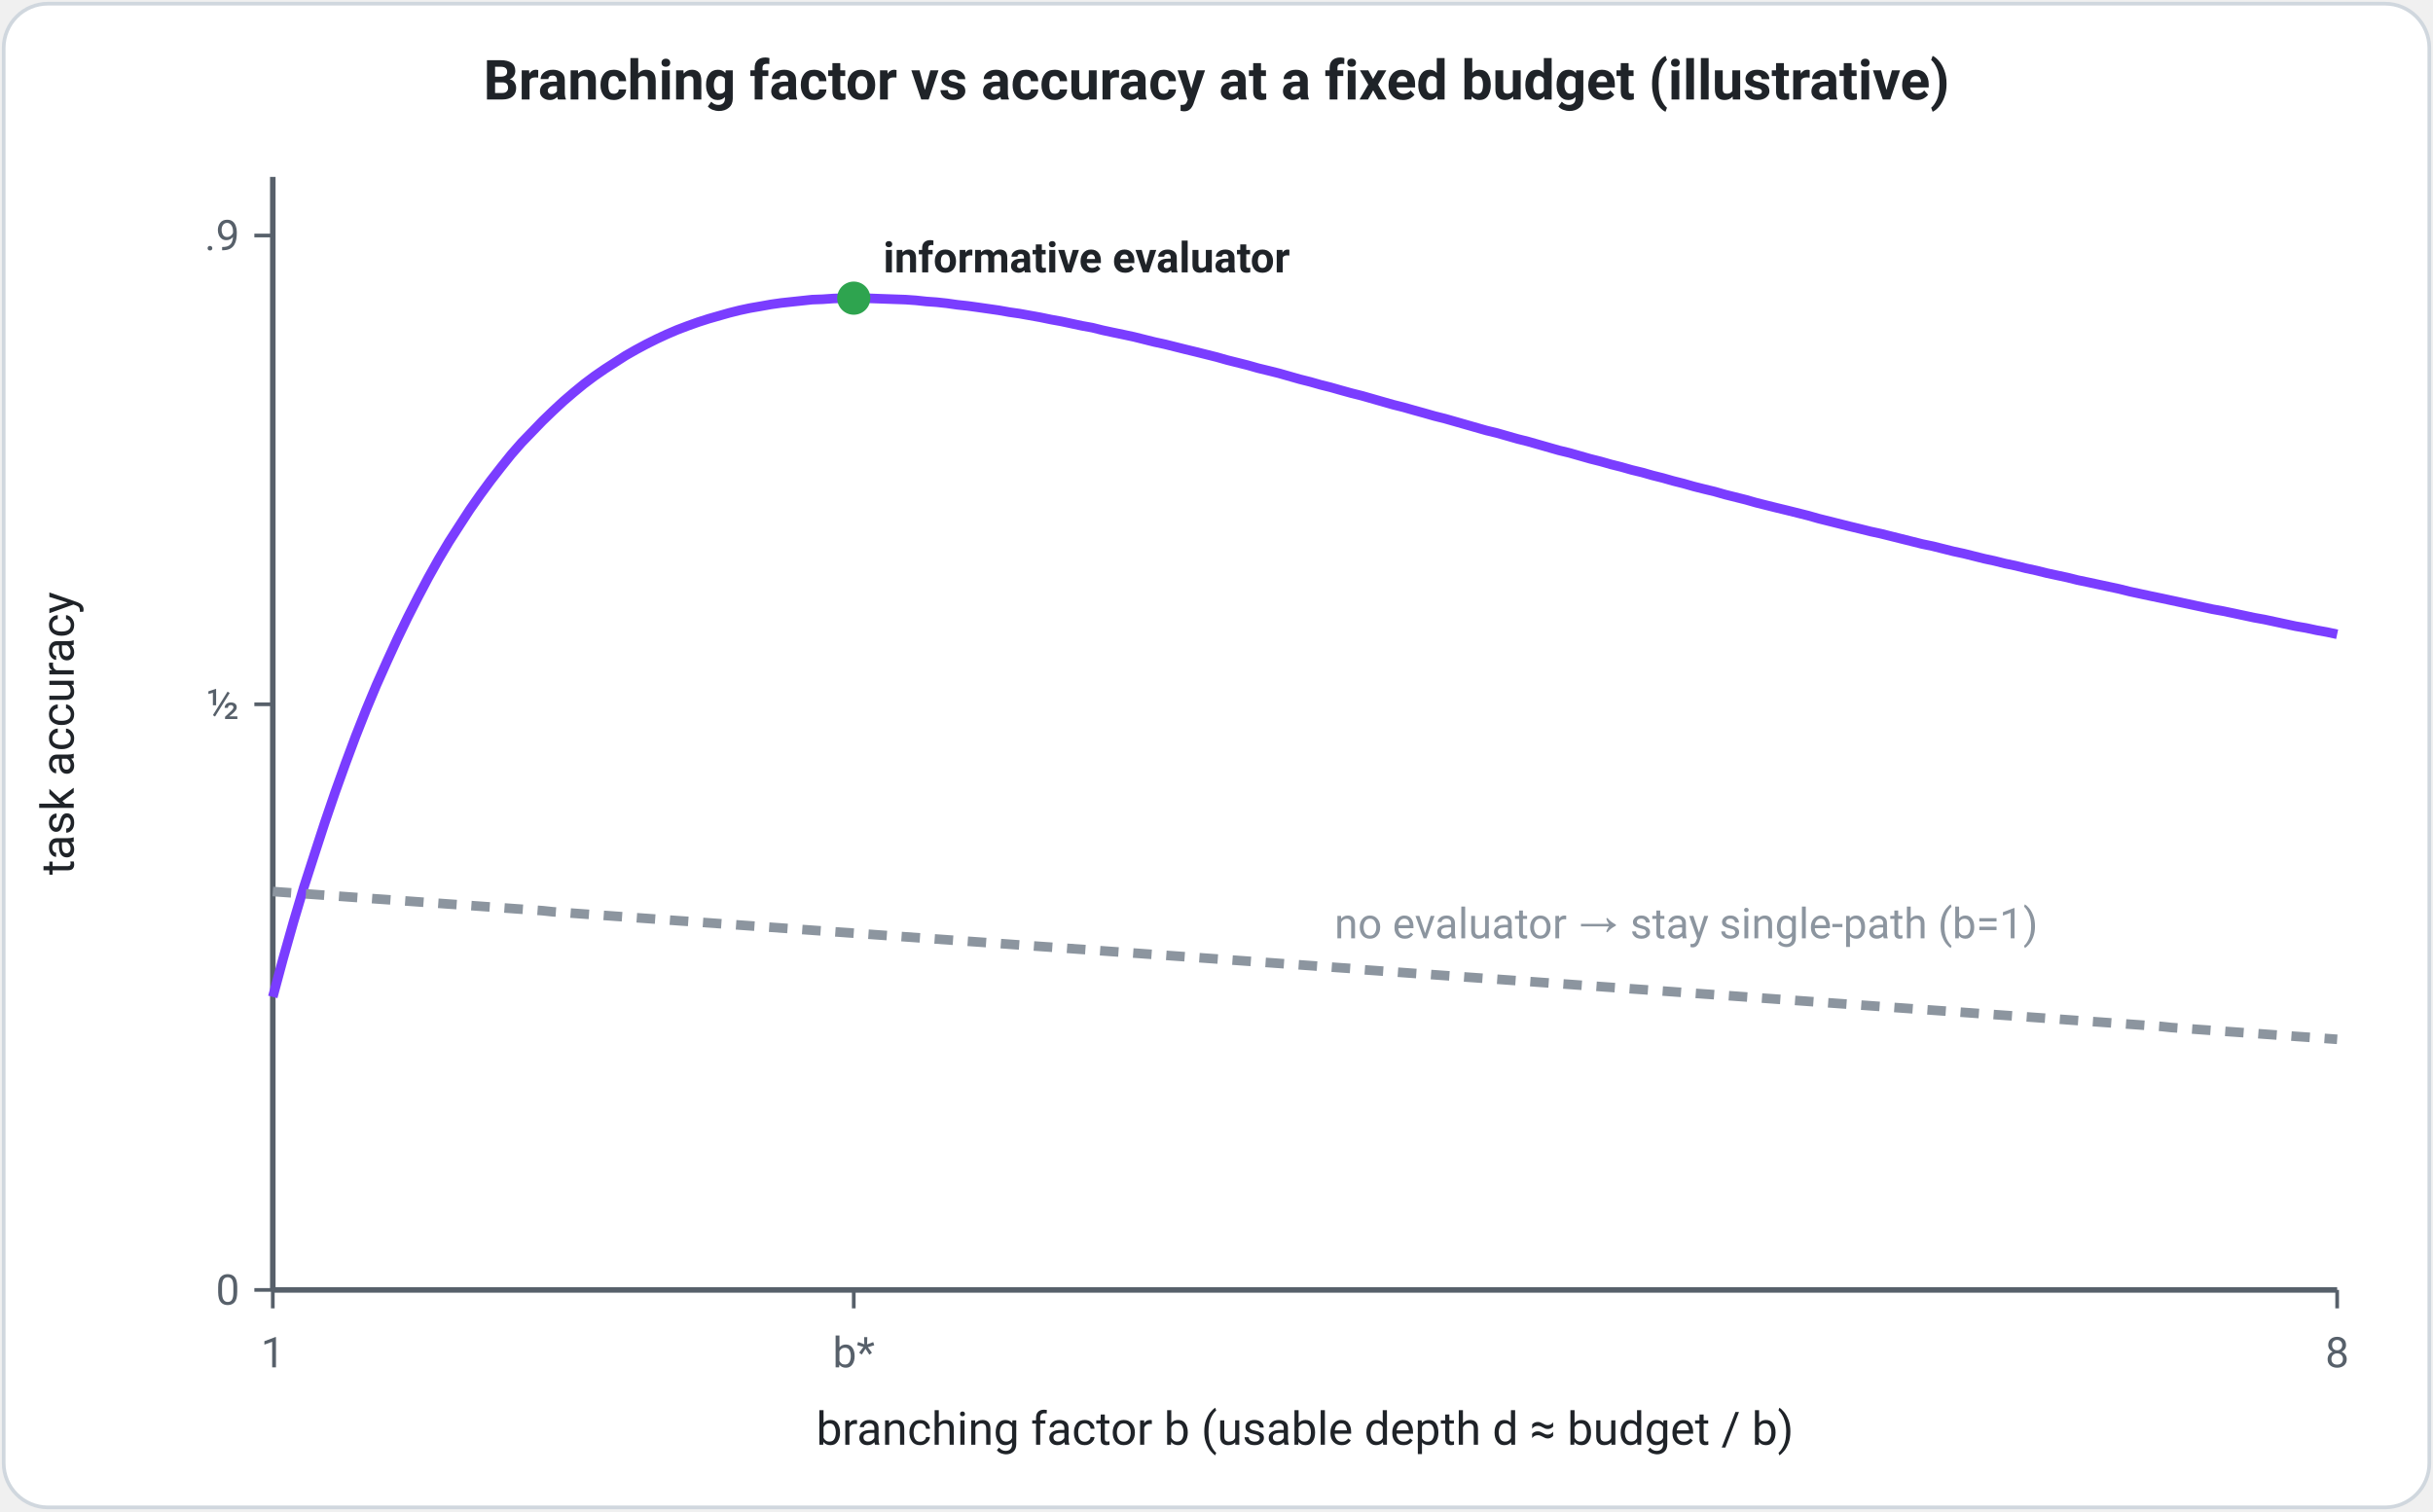
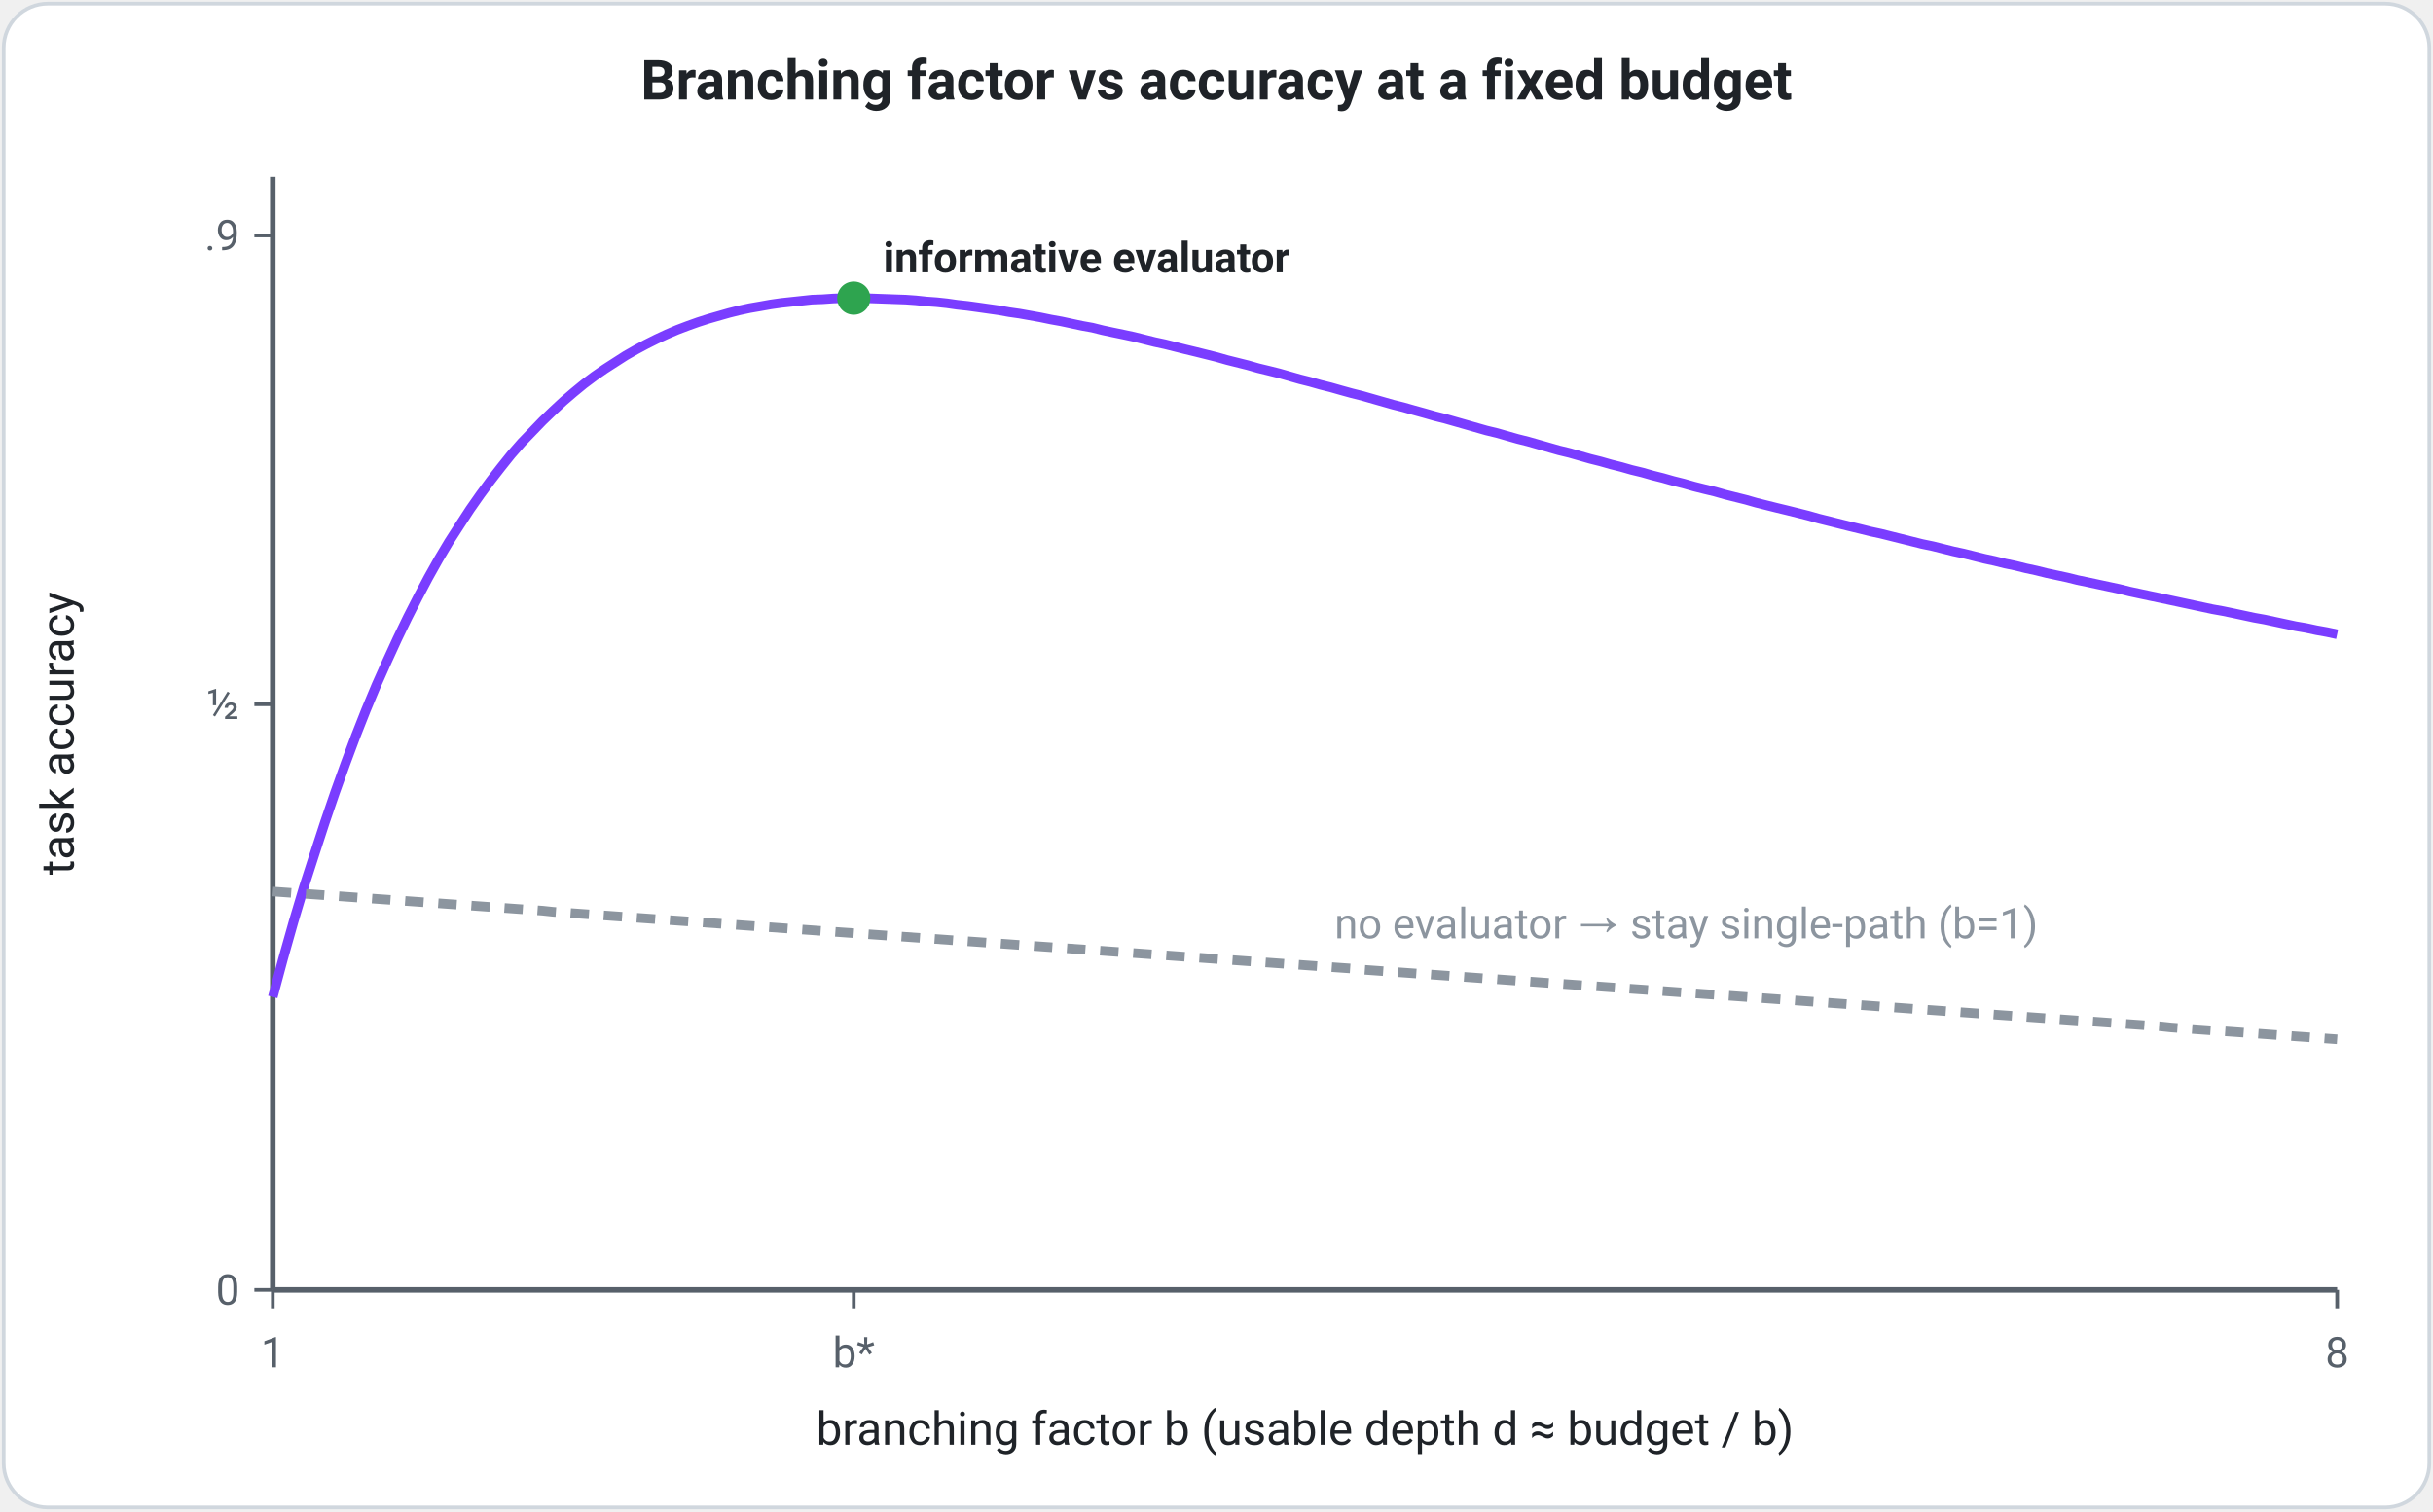
<svg xmlns="http://www.w3.org/2000/svg" viewBox="0 0 660 410" width="660" height="410" font-family="-apple-system,BlinkMacSystemFont,Segoe UI,Roboto,Helvetica,Arial,sans-serif">
  <rect x="1" y="1" width="658" height="408" rx="12" fill="#ffffff" stroke="#d0d7de" />
-   <text x="330.0" y="27" text-anchor="middle" font-size="15" font-weight="700" fill="#1f2328">Branching factor vs accuracy at a fixed budget  (illustrative)</text>
+   <text x="330.0" y="27" text-anchor="middle" font-size="15" font-weight="700" fill="#1f2328">Branching factor vs accuracy at a fixed budget</text>
  <line x1="74" y1="48" x2="74" y2="350" stroke="#57606a" stroke-width="1.5" />
  <line x1="74" y1="350" x2="634" y2="350" stroke="#57606a" stroke-width="1.5" />
  <line x1="74.0" y1="350" x2="74.0" y2="355" stroke="#57606a" />
  <text x="74.0" y="371" text-anchor="middle" font-size="11.5" fill="#57606a">1</text>
  <line x1="231.6" y1="350" x2="231.6" y2="355" stroke="#57606a" />
  <text x="231.6" y="371" text-anchor="middle" font-size="11.5" fill="#57606a">b*</text>
  <line x1="634.0" y1="350" x2="634.0" y2="355" stroke="#57606a" />
  <text x="634.0" y="371" text-anchor="middle" font-size="11.5" fill="#57606a">8</text>
  <line x1="69" y1="350.0" x2="74" y2="350.0" stroke="#57606a" />
  <text x="65" y="354.0" text-anchor="end" font-size="11.5" fill="#57606a">0</text>
  <line x1="69" y1="191.1" x2="74" y2="191.1" stroke="#57606a" />
  <text x="65" y="195.1" text-anchor="end" font-size="11.5" fill="#57606a">½</text>
  <line x1="69" y1="63.9" x2="74" y2="63.9" stroke="#57606a" />
  <text x="65" y="67.9" text-anchor="end" font-size="11.5" fill="#57606a">.9</text>
  <polyline points="74.0,270.5 76.8,260.1 79.6,250.2 82.4,240.8 85.3,231.8 88.1,223.2 90.9,215.0 93.7,207.2 96.5,199.7 99.3,192.6 102.1,185.9 105.0,179.4 107.8,173.3 110.6,167.5 113.4,162.0 116.2,156.7 119.0,151.7 121.8,147.0 124.7,142.5 127.5,138.2 130.3,134.2 133.1,130.4 135.9,126.8 138.7,123.3 141.5,120.1 144.4,117.1 147.2,114.2 150.0,111.5 152.8,108.9 155.6,106.5 158.4,104.2 161.2,102.1 164.1,100.1 166.9,98.3 169.7,96.5 172.5,94.9 175.3,93.4 178.1,92.0 180.9,90.7 183.7,89.5 186.6,88.4 189.4,87.4 192.2,86.5 195.0,85.7 197.8,84.9 200.6,84.2 203.4,83.6 206.3,83.1 209.1,82.6 211.9,82.2 214.7,81.9 217.5,81.6 220.3,81.3 223.1,81.2 226.0,81.0 228.8,80.9 231.6,80.9 234.4,80.9 237.2,81.0 240.0,81.1 242.8,81.2 245.7,81.3 248.5,81.5 251.3,81.8 254.1,82.0 256.9,82.3 259.7,82.7 262.5,83.0 265.4,83.4 268.2,83.8 271.0,84.2 273.8,84.7 276.6,85.1 279.4,85.6 282.2,86.1 285.1,86.7 287.9,87.2 290.7,87.8 293.5,88.4 296.3,88.9 299.1,89.6 301.9,90.2 304.8,90.8 307.6,91.4 310.4,92.1 313.2,92.8 316.0,93.4 318.8,94.1 321.6,94.8 324.5,95.5 327.3,96.2 330.1,96.9 332.9,97.7 335.7,98.4 338.5,99.1 341.3,99.9 344.2,100.6 347.0,101.3 349.8,102.1 352.6,102.9 355.4,103.6 358.2,104.4 361.0,105.1 363.8,105.9 366.7,106.7 369.5,107.4 372.3,108.2 375.1,109.0 377.9,109.8 380.7,110.5 383.5,111.3 386.4,112.1 389.2,112.9 392.0,113.6 394.8,114.4 397.6,115.2 400.4,116.0 403.2,116.8 406.1,117.5 408.9,118.3 411.7,119.1 414.5,119.8 417.3,120.6 420.1,121.4 422.9,122.2 425.8,122.9 428.6,123.7 431.4,124.5 434.2,125.2 437.0,126.0 439.8,126.7 442.6,127.5 445.5,128.2 448.3,129.0 451.1,129.7 453.9,130.5 456.7,131.2 459.5,132.0 462.3,132.7 465.2,133.4 468.0,134.2 470.8,134.9 473.6,135.6 476.4,136.4 479.2,137.1 482.0,137.8 484.9,138.5 487.7,139.2 490.5,139.9 493.3,140.7 496.1,141.4 498.9,142.1 501.7,142.8 504.6,143.5 507.4,144.2 510.2,144.8 513.0,145.5 515.8,146.2 518.6,146.9 521.4,147.6 524.3,148.2 527.1,148.9 529.9,149.6 532.7,150.2 535.5,150.9 538.3,151.6 541.1,152.2 543.9,152.9 546.8,153.5 549.6,154.2 552.4,154.8 555.2,155.5 558.0,156.1 560.8,156.7 563.6,157.4 566.5,158.0 569.3,158.6 572.1,159.2 574.9,159.8 577.7,160.5 580.5,161.1 583.3,161.7 586.2,162.3 589.0,162.9 591.8,163.5 594.6,164.1 597.4,164.7 600.2,165.3 603.0,165.8 605.9,166.4 608.7,167.0 611.5,167.6 614.3,168.1 617.1,168.7 619.9,169.3 622.7,169.9 625.6,170.4 628.4,171.0 631.2,171.5 634.0,172.1" fill="none" stroke="#7a3dff" stroke-width="2.6" />
  <polyline points="74.0,241.9 76.8,242.1 79.6,242.3 82.4,242.5 85.3,242.7 88.1,242.9 90.9,243.1 93.7,243.3 96.5,243.5 99.3,243.7 102.1,243.9 105.0,244.1 107.8,244.3 110.6,244.5 113.4,244.7 116.2,244.9 119.0,245.1 121.8,245.3 124.7,245.5 127.5,245.7 130.3,245.9 133.1,246.1 135.9,246.3 138.7,246.5 141.5,246.7 144.4,246.9 147.2,247.1 150.0,247.4 152.8,247.6 155.6,247.8 158.4,248.0 161.2,248.2 164.1,248.4 166.9,248.6 169.7,248.8 172.5,249.0 175.3,249.2 178.1,249.4 180.9,249.6 183.7,249.8 186.6,250.0 189.4,250.2 192.2,250.4 195.0,250.6 197.8,250.8 200.6,251.0 203.4,251.2 206.3,251.4 209.1,251.6 211.9,251.8 214.7,252.0 217.5,252.2 220.3,252.4 223.1,252.6 226.0,252.8 228.8,253.0 231.6,253.2 234.4,253.4 237.2,253.6 240.0,253.8 242.8,254.0 245.7,254.2 248.5,254.4 251.3,254.6 254.1,254.8 256.9,255.0 259.7,255.2 262.5,255.4 265.4,255.6 268.2,255.8 271.0,256.0 273.8,256.2 276.6,256.4 279.4,256.6 282.2,256.8 285.1,257.0 287.9,257.2 290.7,257.4 293.5,257.6 296.3,257.8 299.1,258.0 301.9,258.2 304.8,258.4 307.6,258.6 310.4,258.8 313.2,259.0 316.0,259.2 318.8,259.4 321.6,259.6 324.5,259.8 327.3,260.0 330.1,260.2 332.9,260.4 335.7,260.6 338.5,260.8 341.3,261.0 344.2,261.2 347.0,261.4 349.8,261.6 352.6,261.8 355.4,262.0 358.2,262.2 361.0,262.4 363.8,262.6 366.7,262.8 369.5,263.1 372.3,263.3 375.1,263.5 377.9,263.7 380.7,263.9 383.5,264.1 386.4,264.3 389.2,264.5 392.0,264.7 394.8,264.9 397.6,265.1 400.4,265.3 403.2,265.5 406.1,265.7 408.9,265.9 411.7,266.1 414.5,266.3 417.3,266.5 420.1,266.7 422.9,266.9 425.8,267.1 428.6,267.3 431.4,267.5 434.2,267.7 437.0,267.9 439.8,268.1 442.6,268.3 445.5,268.5 448.3,268.7 451.1,268.9 453.9,269.1 456.7,269.3 459.5,269.5 462.3,269.7 465.2,269.9 468.0,270.1 470.8,270.3 473.6,270.5 476.4,270.7 479.2,270.9 482.0,271.1 484.9,271.3 487.7,271.5 490.5,271.7 493.3,271.9 496.1,272.1 498.9,272.3 501.7,272.5 504.6,272.7 507.4,272.9 510.2,273.1 513.0,273.3 515.8,273.5 518.6,273.7 521.4,273.9 524.3,274.1 527.1,274.3 529.9,274.5 532.7,274.7 535.5,274.9 538.3,275.1 541.1,275.3 543.9,275.5 546.8,275.7 549.6,275.9 552.4,276.1 555.2,276.3 558.0,276.5 560.8,276.7 563.6,276.9 566.5,277.1 569.3,277.3 572.1,277.5 574.9,277.7 577.7,277.9 580.5,278.1 583.3,278.3 586.2,278.5 589.0,278.8 591.8,279.0 594.6,279.2 597.4,279.4 600.2,279.6 603.0,279.8 605.9,280.0 608.7,280.2 611.5,280.4 614.3,280.6 617.1,280.8 619.9,281.0 622.7,281.2 625.6,281.4 628.4,281.6 631.2,281.8 634.0,282.0" fill="none" stroke="#8c959f" stroke-width="2.6" stroke-dasharray="5 4" />
  <circle cx="231.6" cy="80.9" r="4.5" fill="#2ea44f" />
  <text x="239.6" y="73.9" text-anchor="start" font-size="11.5" font-weight="600" fill="#1f2328">informative evaluator</text>
  <text x="362.0" y="254.6" text-anchor="start" font-size="11.5" fill="#8c959f">no evaluator → stay single-path (b=1)</text>
  <text x="354.0" y="392" text-anchor="middle" font-size="12.5" fill="#1f2328">branching factor b   (usable depth d ≈ budget / b)</text>
  <text transform="translate(20,199.0) rotate(-90)" text-anchor="middle" font-size="12.5" fill="#1f2328">task accuracy</text>
</svg>
